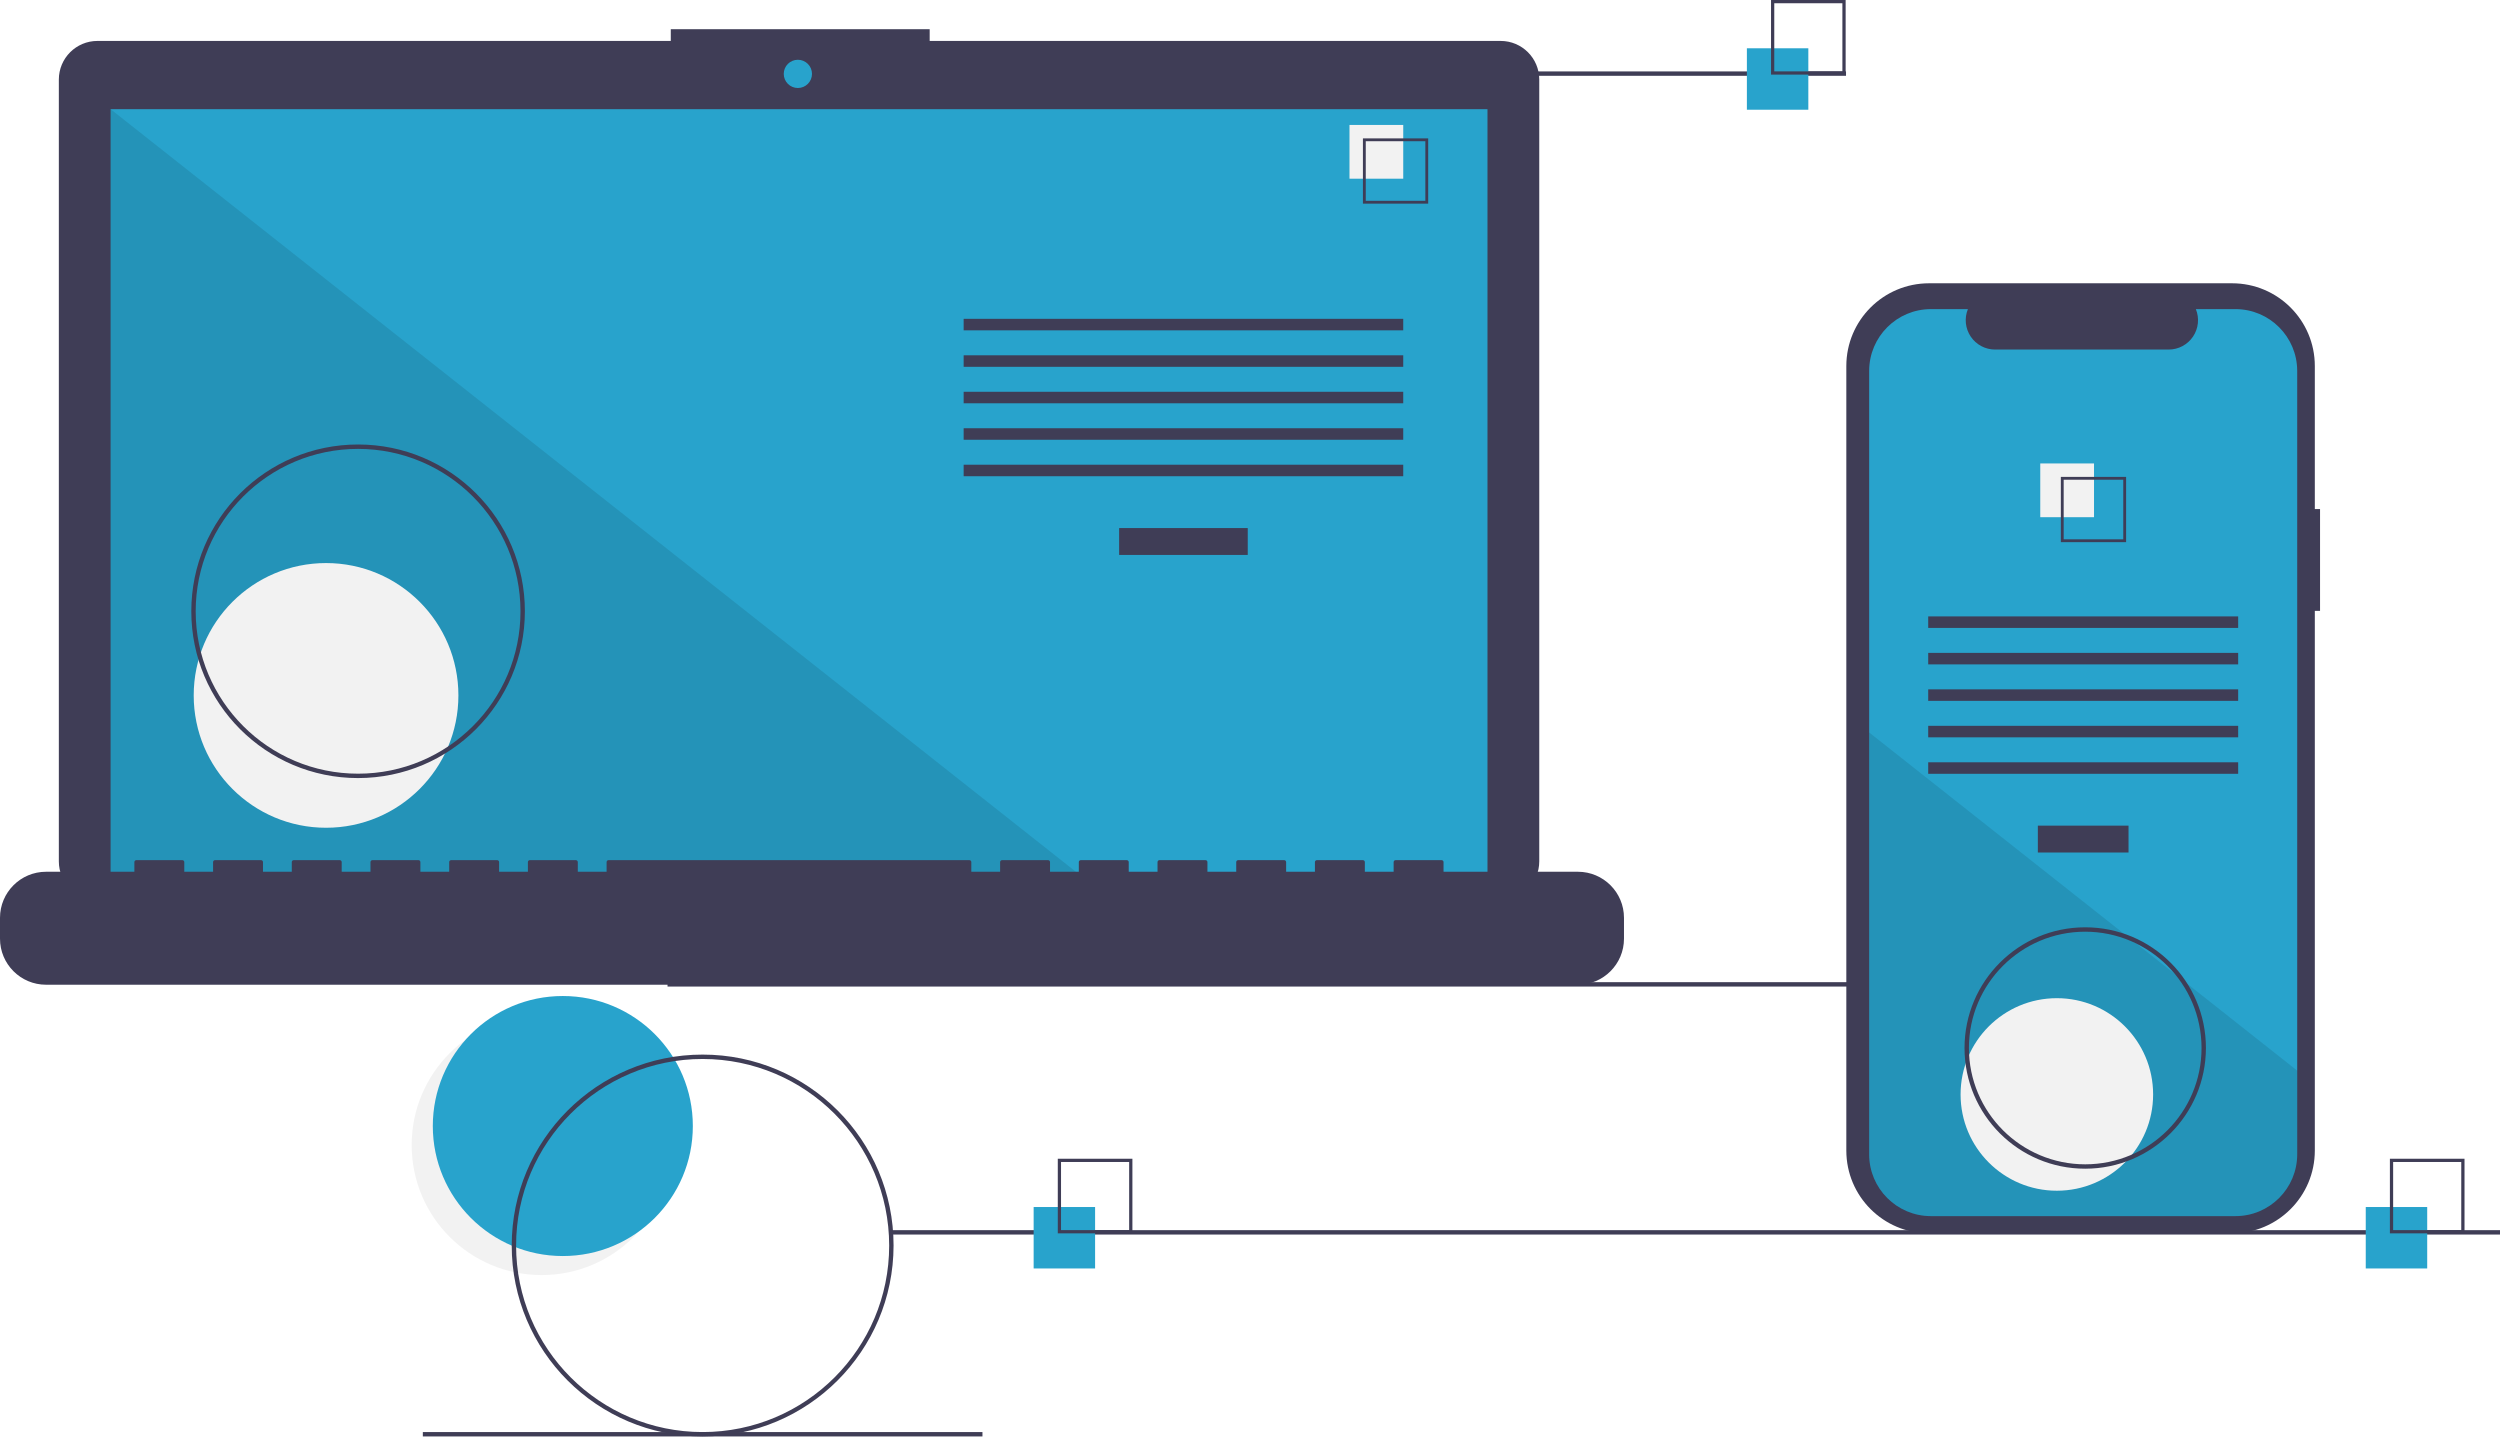
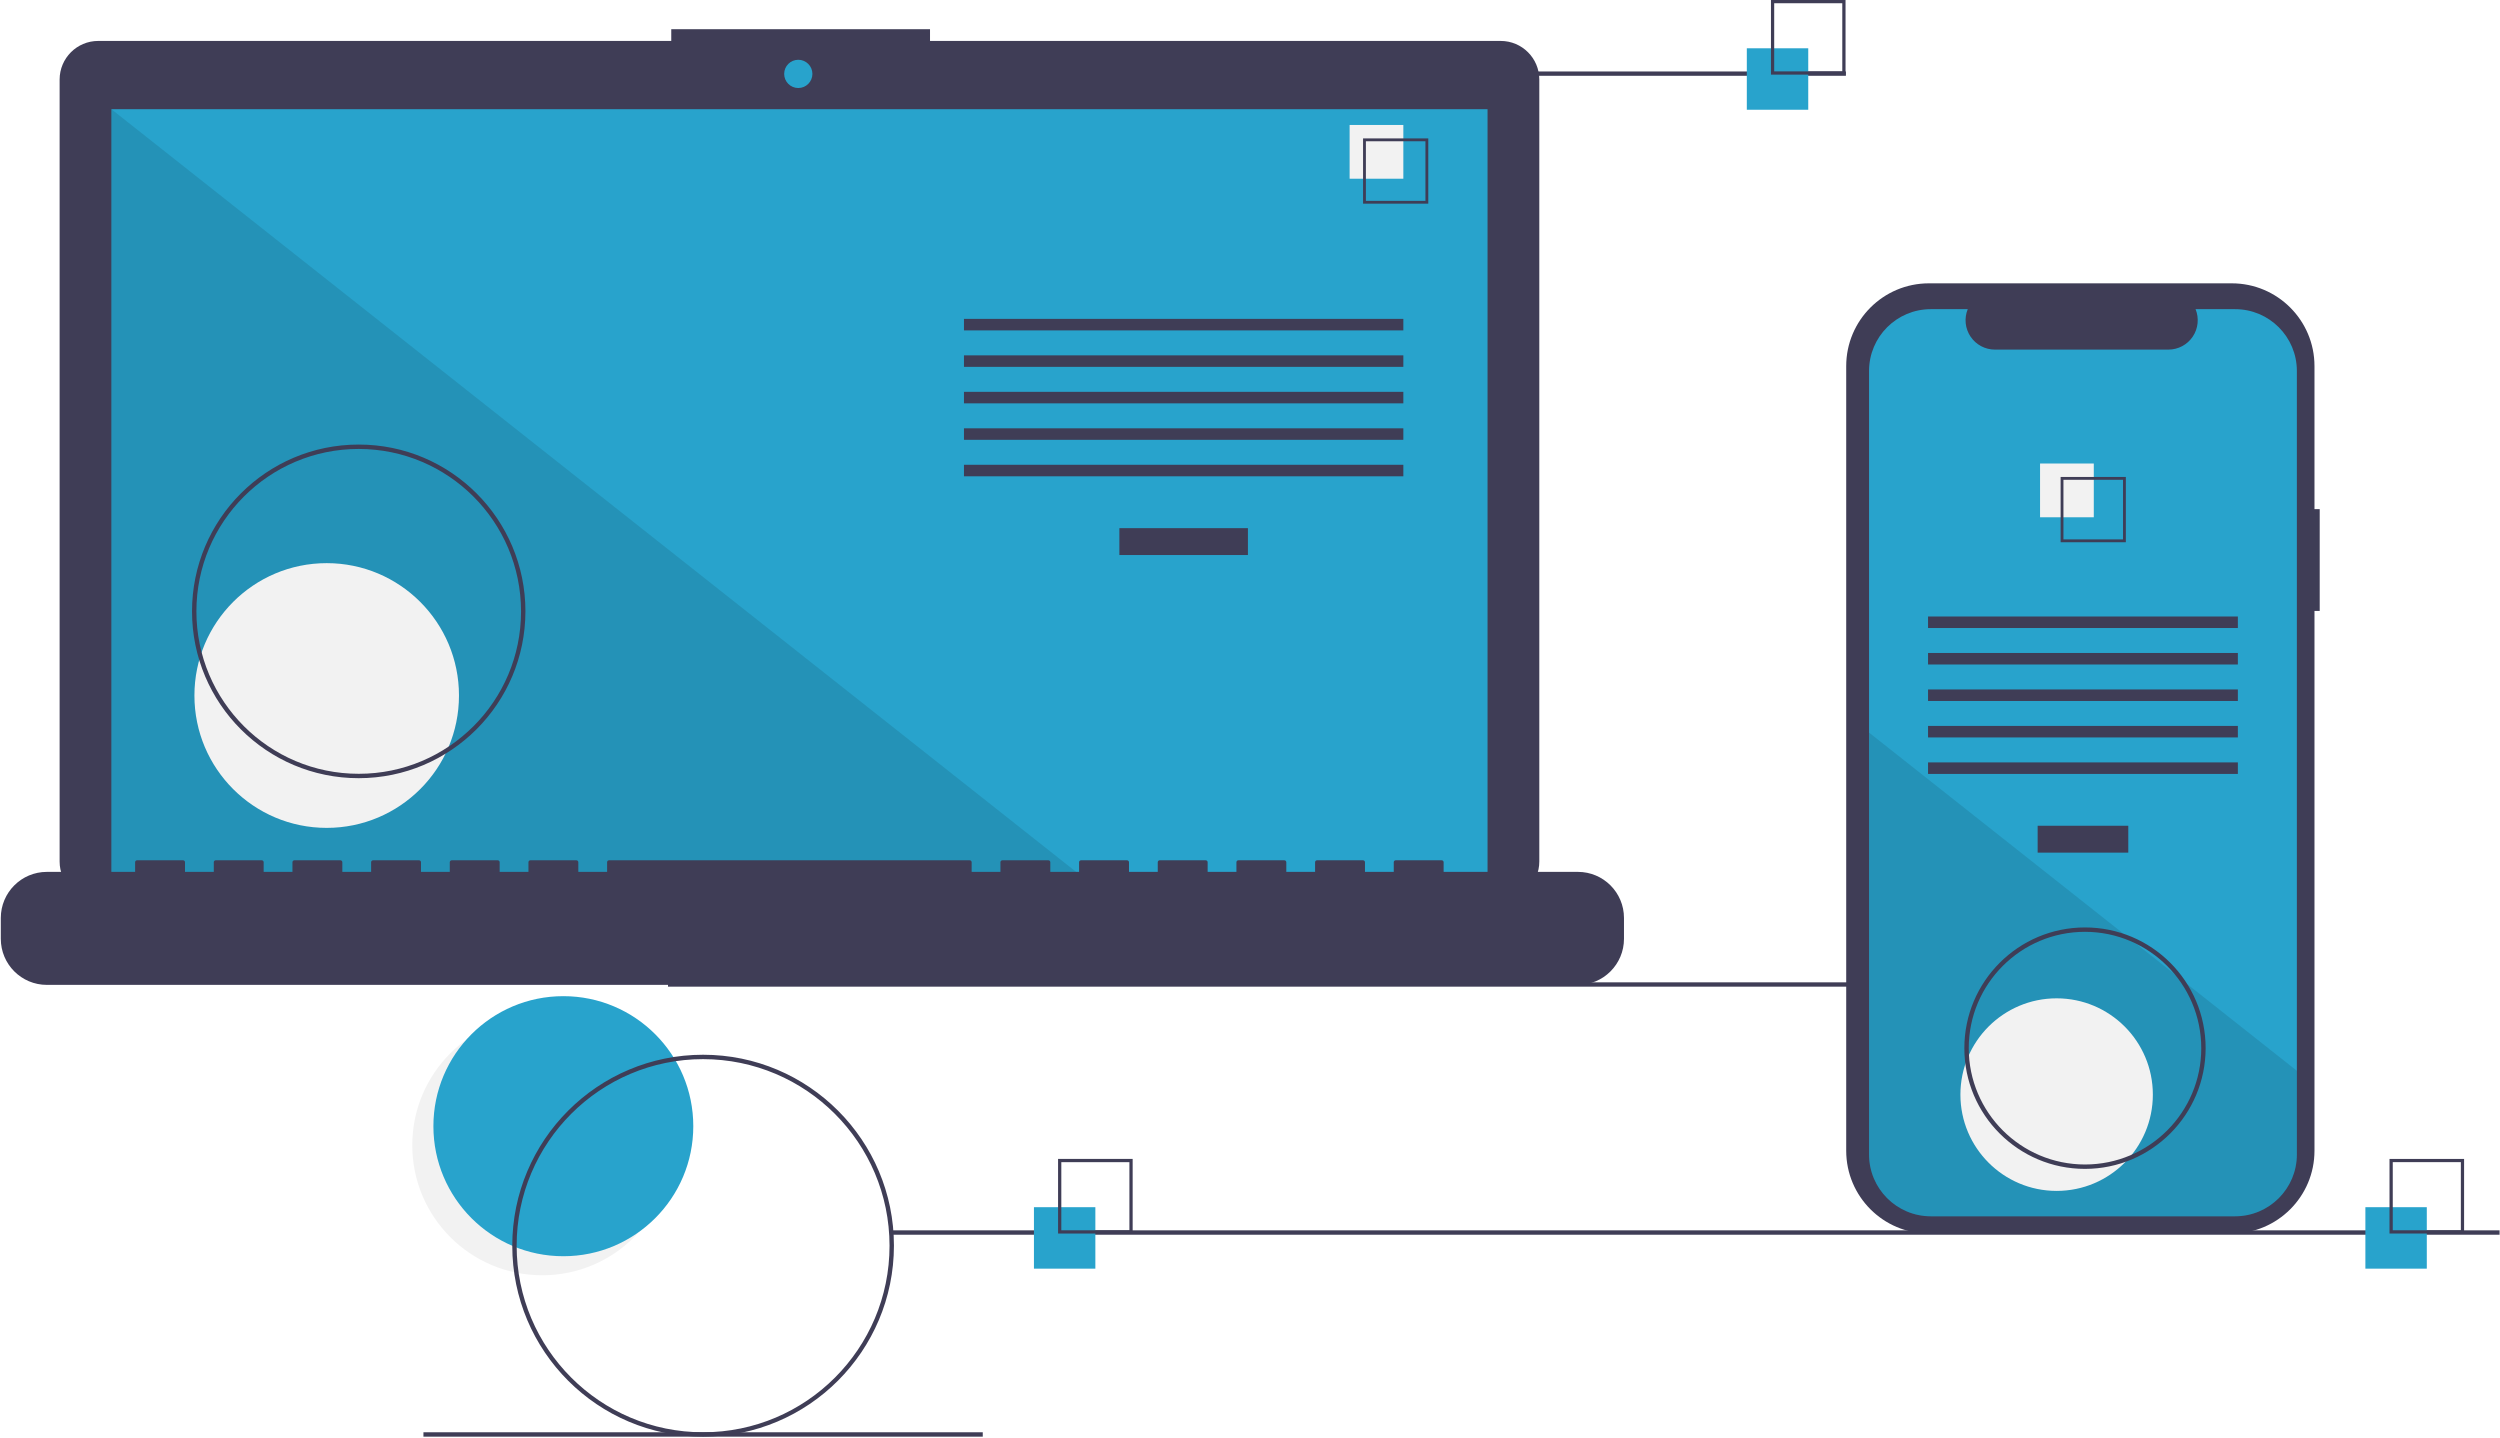
- <svg xmlns="http://www.w3.org/2000/svg" data-name="Layer 1" width="1139.171" height="654.543" viewBox="0 0 1139.171 654.543">
-   <circle cx="246.827" cy="521.765" r="59.243" fill="#f2f2f2" />
-   <circle cx="256.46" cy="513.095" r="59.243" fill="#28a3cc" />
-   <rect x="304.171" y="447.543" width="733" height="2" fill="#3f3d56" />
-   <path d="M714.207,141.381H454.038v-5.362h-117.971v5.362H74.825a17.599,17.599,0,0,0-17.599,17.599V515.231a17.599,17.599,0,0,0,17.599,17.599H714.207a17.599,17.599,0,0,0,17.599-17.599V158.979A17.599,17.599,0,0,0,714.207,141.381Z" transform="translate(-30.41456 -122.7284)" fill="#3f3d56" />
-   <rect x="50.406" y="49.754" width="627.391" height="353.913" fill="#28a3cc" />
-   <circle cx="363.565" cy="33.667" r="6.435" fill="#28a3cc" />
-   <polygon points="498.374 403.667 50.406 403.667 50.406 49.754 498.374 403.667" opacity="0.1" />
-   <circle cx="148.574" cy="316.876" r="60.307" fill="#f2f2f2" />
-   <rect x="509.953" y="240.622" width="58.605" height="12.246" fill="#3f3d56" />
-   <rect x="439.102" y="145.279" width="200.307" height="5.248" fill="#3f3d56" />
-   <rect x="439.102" y="161.898" width="200.307" height="5.248" fill="#3f3d56" />
-   <rect x="439.102" y="178.518" width="200.307" height="5.248" fill="#3f3d56" />
-   <rect x="439.102" y="195.137" width="200.307" height="5.248" fill="#3f3d56" />
-   <rect x="439.102" y="211.756" width="200.307" height="5.248" fill="#3f3d56" />
-   <rect x="614.917" y="56.934" width="24.492" height="24.492" fill="#f2f2f2" />
-   <path d="M681.195,215.525h-29.74v-29.74h29.74Zm-28.447-1.293h27.154V187.078H652.748Z" transform="translate(-30.41456 -122.7284)" fill="#3f3d56" />
-   <path d="M749.422,519.96H688.192v-4.412a.875.875,0,0,0-.875-.875h-20.993a.875.875,0,0,0-.875.875v4.412H652.329v-4.412a.875.875,0,0,0-.875-.875H630.462a.875.875,0,0,0-.875.875v4.412H616.467v-4.412a.875.875,0,0,0-.875-.875H594.599a.875.875,0,0,0-.875.875v4.412H580.604v-4.412a.875.875,0,0,0-.875-.875H558.736a.875.875,0,0,0-.875.875v4.412H544.741v-4.412a.875.875,0,0,0-.875-.875H522.873a.875.875,0,0,0-.875.875v4.412H508.878v-4.412a.875.875,0,0,0-.875-.875h-20.993a.875.875,0,0,0-.875.875v4.412H473.015v-4.412a.875.875,0,0,0-.875-.875H307.696a.875.875,0,0,0-.875.875v4.412H293.701v-4.412a.875.875,0,0,0-.875-.875H271.833a.875.875,0,0,0-.875.875v4.412H257.838v-4.412a.875.875,0,0,0-.875-.875h-20.993a.875.875,0,0,0-.875.875v4.412H221.975v-4.412a.875.875,0,0,0-.875-.875H200.107a.875.875,0,0,0-.875.875v4.412H186.112v-4.412a.875.875,0,0,0-.875-.875H164.244a.875.875,0,0,0-.875.875v4.412H150.249v-4.412a.875.875,0,0,0-.875-.875H128.381a.875.875,0,0,0-.875.875v4.412H114.386v-4.412a.875.875,0,0,0-.875-.875H92.519a.875.875,0,0,0-.875.875v4.412H51.407a20.993,20.993,0,0,0-20.993,20.993v9.492A20.993,20.993,0,0,0,51.407,571.438H749.422a20.993,20.993,0,0,0,20.993-20.993v-9.492A20.993,20.993,0,0,0,749.422,519.96Z" transform="translate(-30.41456 -122.7284)" fill="#3f3d56" />
-   <path d="M193.586,477.272a76,76,0,1,1,76-76A76.086,76.086,0,0,1,193.586,477.272Zm0-150a74,74,0,1,0,74,74A74.084,74.084,0,0,0,193.586,327.272Z" transform="translate(-30.41456 -122.7284)" fill="#3f3d56" />
-   <rect x="586.171" y="32.543" width="255" height="2" fill="#3f3d56" />
-   <rect x="406.171" y="560.543" width="733" height="2" fill="#3f3d56" />
-   <rect x="192.672" y="652.543" width="255" height="2" fill="#3f3d56" />
-   <rect x="471" y="550" width="28" height="28" fill="#28a3cc" />
-   <path d="M546.415,684.728h-34v-34h34Zm-32.522-1.478H544.936V652.207H513.893Z" transform="translate(-30.41456 -122.7284)" fill="#3f3d56" />
-   <rect x="796" y="22" width="28" height="28" fill="#28a3cc" />
-   <path d="M871.415,156.728h-34v-34h34Zm-32.522-1.478H869.936V124.207H838.893Z" transform="translate(-30.41456 -122.7284)" fill="#3f3d56" />
-   <rect x="1078" y="550" width="28" height="28" fill="#28a3cc" />
-   <path d="M1153.415,684.728h-34v-34h34Zm-32.522-1.478h31.043V652.207h-31.043Z" transform="translate(-30.41456 -122.7284)" fill="#3f3d56" />
-   <path d="M1087.586,354.687h-2.379V289.525a37.714,37.714,0,0,0-37.714-37.714H909.44A37.714,37.714,0,0,0,871.726,289.525V647.006A37.714,37.714,0,0,0,909.44,684.72h138.053a37.714,37.714,0,0,0,37.714-37.714V401.07h2.379Z" transform="translate(-30.41456 -122.7284)" fill="#3f3d56" />
-   <path d="M1077.176,291.742v356.96a28.165,28.165,0,0,1-28.16,28.17H910.296a28.165,28.165,0,0,1-28.16-28.17v-356.96a28.163,28.163,0,0,1,28.16-28.16h16.83a13.379,13.379,0,0,0,12.39,18.43h79.09a13.379,13.379,0,0,0,12.39-18.43h18.02A28.163,28.163,0,0,1,1077.176,291.742Z" transform="translate(-30.41456 -122.7284)" fill="#28a3cc" />
-   <rect x="928.58" y="376.218" width="41.324" height="12.246" fill="#3f3d56" />
-   <rect x="878.621" y="280.875" width="141.24" height="5.248" fill="#3f3d56" />
-   <rect x="878.621" y="297.494" width="141.24" height="5.248" fill="#3f3d56" />
-   <rect x="878.621" y="314.114" width="141.24" height="5.248" fill="#3f3d56" />
-   <rect x="878.621" y="330.733" width="141.24" height="5.248" fill="#3f3d56" />
-   <rect x="878.621" y="347.352" width="141.24" height="5.248" fill="#3f3d56" />
-   <rect x="929.684" y="211.179" width="24.492" height="24.492" fill="#f2f2f2" />
-   <path d="M969.474,340.032v29.74h29.74v-29.74Zm28.45,28.45h-27.16v-27.16h27.16Z" transform="translate(-30.41456 -122.7284)" fill="#3f3d56" />
-   <path d="M1077.176,610.582v38.12a28.165,28.165,0,0,1-28.16,28.17H910.296a28.165,28.165,0,0,1-28.16-28.17v-192.21l116.87,92.33,2,1.58,21.74,17.17,2.03,1.61Z" transform="translate(-30.41456 -122.7284)" opacity="0.1" />
-   <circle cx="937.241" cy="498.707" r="43.868" fill="#f2f2f2" />
-   <path d="M350.586,777.272a87,87,0,1,1,87-87A87.099,87.099,0,0,1,350.586,777.272Zm0-172a85,85,0,1,0,85,85A85.096,85.096,0,0,0,350.586,605.272Z" transform="translate(-30.41456 -122.7284)" fill="#3f3d56" />
-   <path d="M980.586,655.272a55,55,0,1,1,55-55A55.062,55.062,0,0,1,980.586,655.272Zm0-108a53,53,0,1,0,53,53A53.06,53.06,0,0,0,980.586,547.272Z" transform="translate(-30.41456 -122.7284)" fill="#3f3d56" />
+ <svg xmlns="http://www.w3.org/2000/svg" xmlns:xlink="http://www.w3.org/1999/xlink" width="1139px" height="655px" viewBox="0 0 570 328" version="1.1">
+   <defs>
+     <filter id="alpha" filterUnits="objectBoundingBox" x="0%" y="0%" width="100%" height="100%">
+       <feColorMatrix type="matrix" in="SourceGraphic" values="0 0 0 0 1 0 0 0 0 1 0 0 0 0 1 0 0 0 1 0" />
+     </filter>
+     <mask id="mask0">
+       <g filter="url(#alpha)">
+         <rect x="0" y="0" width="570" height="328" style="fill:rgb(0%,0%,0%);fill-opacity:0.102;stroke:none;" />
+       </g>
+     </mask>
+     <clipPath id="clip1">
+       <rect x="0" y="0" width="570" height="328" />
+     </clipPath>
+     <g id="surface5" clip-path="url(#clip1)">
+       <path style=" stroke:none;fill-rule:nonzero;fill:rgb(0%,0%,0%);fill-opacity:1;" d="M 249.406 202.141 L 25.227 202.141 L 25.227 24.914 Z M 249.406 202.141 " />
+     </g>
+     <mask id="mask1">
+       <g filter="url(#alpha)">
+         <rect x="0" y="0" width="570" height="328" style="fill:rgb(0%,0%,0%);fill-opacity:0.102;stroke:none;" />
+       </g>
+     </mask>
+     <clipPath id="clip2">
+       <rect x="0" y="0" width="570" height="328" />
+     </clipPath>
+     <g id="surface8" clip-path="url(#clip2)">
+       <path style=" stroke:none;fill-rule:nonzero;fill:rgb(0%,0%,0%);fill-opacity:1;" d="M 523.84 244.301 L 523.84 263.387 C 523.84 271.176 517.531 277.492 509.746 277.496 L 440.328 277.496 C 432.543 277.492 426.234 271.176 426.234 263.387 L 426.234 167.137 L 484.719 213.371 L 485.723 214.164 L 496.602 222.762 L 497.617 223.566 Z M 523.84 244.301 " />
+     </g>
+   </defs>
+   <g id="surface1">
+     <path style=" stroke:none;fill-rule:nonzero;fill:rgb(94.902%,94.902%,94.902%);fill-opacity:1;" d="M 153.168 261.281 C 153.168 244.895 139.895 231.613 123.523 231.613 C 107.148 231.613 93.875 244.895 93.875 261.281 C 93.875 277.664 107.148 290.949 123.523 290.949 C 139.895 290.949 153.168 277.664 153.168 261.281 Z M 153.168 261.281 " />
+     <path style=" stroke:none;fill-rule:nonzero;fill:rgb(15.686%,63.922%,80%);fill-opacity:1;" d="M 157.988 256.938 C 157.988 240.555 144.715 227.273 128.344 227.273 C 111.969 227.273 98.695 240.555 98.695 256.938 C 98.695 273.324 111.969 286.605 128.344 286.605 C 144.715 286.605 157.988 273.324 157.988 256.938 Z M 157.988 256.938 " />
+     <path style=" stroke:none;fill-rule:nonzero;fill:rgb(24.706%,23.922%,33.725%);fill-opacity:1;" d="M 152.219 224.113 L 519.039 224.113 L 519.039 225.113 L 152.219 225.113 Z M 342.195 9.34 L 211.996 9.34 L 211.996 6.656 L 152.961 6.656 L 152.961 9.34 L 22.223 9.34 C 17.359 9.34 13.418 13.285 13.418 18.152 L 13.418 196.551 C 13.418 201.418 17.359 205.363 22.223 205.363 L 342.195 205.363 C 347.059 205.363 351.004 201.418 351.004 196.551 L 351.004 18.152 C 351.004 13.285 347.062 9.34 342.195 9.34 Z M 342.195 9.34 " />
+     <path style=" stroke:none;fill-rule:nonzero;fill:rgb(15.686%,63.922%,80%);fill-opacity:1;" d="M 25.227 24.914 L 339.195 24.914 L 339.195 202.141 L 25.227 202.141 Z M 25.227 24.914 " />
+     <path style=" stroke:none;fill-rule:nonzero;fill:rgb(15.686%,63.922%,80%);fill-opacity:1;" d="M 185.164 16.859 C 185.164 15.078 183.719 13.637 181.941 13.637 C 180.164 13.637 178.723 15.078 178.723 16.859 C 178.723 18.641 180.164 20.082 181.941 20.082 C 183.719 20.082 185.164 18.641 185.164 16.859 Z M 185.164 16.859 " />
+     <use xlink:href="#surface5" mask="url(#mask0)" />
+     <path style=" stroke:none;fill-rule:nonzero;fill:rgb(94.902%,94.902%,94.902%);fill-opacity:1;" d="M 104.531 158.68 C 104.531 142 91.02 128.48 74.352 128.48 C 57.684 128.48 44.172 142 44.172 158.68 C 44.172 175.359 57.684 188.879 74.352 188.879 C 91.02 188.879 104.531 175.359 104.531 158.68 Z M 104.531 158.68 " />
+     <path style=" stroke:none;fill-rule:nonzero;fill:rgb(24.706%,23.922%,33.725%);fill-opacity:1;" d="M 255.199 120.496 L 284.527 120.496 L 284.527 126.629 L 255.199 126.629 Z M 219.742 72.75 L 319.984 72.75 L 319.984 75.379 L 219.742 75.379 Z M 219.742 81.074 L 319.984 81.074 L 319.984 83.699 L 219.742 83.699 Z M 219.742 89.395 L 319.984 89.395 L 319.984 92.023 L 219.742 92.023 Z M 219.742 97.719 L 319.984 97.719 L 319.984 100.344 L 219.742 100.344 Z M 219.742 106.039 L 319.984 106.039 L 319.984 108.668 L 219.742 108.668 Z M 219.742 106.039 " />
+     <path style=" stroke:none;fill-rule:nonzero;fill:rgb(94.902%,94.902%,94.902%);fill-opacity:1;" d="M 307.727 28.512 L 319.984 28.512 L 319.984 40.773 L 307.727 40.773 Z M 307.727 28.512 " />
+     <path style=" stroke:none;fill-rule:nonzero;fill:rgb(24.706%,23.922%,33.725%);fill-opacity:1;" d="M 325.676 46.469 L 310.793 46.469 L 310.793 31.578 L 325.676 31.578 Z M 311.441 45.82 L 325.027 45.82 L 325.027 32.223 L 311.441 32.223 Z M 359.82 198.918 L 329.176 198.918 L 329.176 196.711 C 329.176 196.469 328.98 196.273 328.738 196.273 L 318.234 196.273 C 317.992 196.273 317.797 196.469 317.797 196.711 L 317.797 198.918 L 311.23 198.918 L 311.23 196.711 C 311.23 196.469 311.035 196.273 310.793 196.273 L 300.285 196.273 C 300.047 196.273 299.852 196.469 299.848 196.711 L 299.848 198.918 L 293.285 198.918 L 293.285 196.711 C 293.281 196.469 293.086 196.273 292.844 196.273 L 282.34 196.273 C 282.098 196.273 281.902 196.469 281.902 196.711 L 281.902 198.918 L 275.336 198.918 L 275.336 196.711 C 275.336 196.469 275.141 196.273 274.898 196.273 L 264.395 196.273 C 264.152 196.273 263.957 196.469 263.953 196.711 L 263.953 198.918 L 257.391 198.918 L 257.391 196.711 C 257.391 196.469 257.191 196.273 256.953 196.273 L 246.445 196.273 C 246.203 196.273 246.008 196.469 246.008 196.711 L 246.008 198.918 L 239.441 198.918 L 239.441 196.711 C 239.441 196.469 239.246 196.273 239.004 196.273 L 228.5 196.273 C 228.258 196.273 228.062 196.469 228.062 196.711 L 228.062 198.918 L 221.496 198.918 L 221.496 196.711 C 221.496 196.469 221.297 196.273 221.059 196.273 L 138.762 196.273 C 138.52 196.273 138.324 196.469 138.324 196.711 L 138.324 198.918 L 131.758 198.918 L 131.758 196.711 C 131.758 196.469 131.562 196.273 131.32 196.273 L 120.816 196.273 C 120.574 196.273 120.379 196.469 120.379 196.711 L 120.379 198.918 L 113.812 198.918 L 113.812 196.711 C 113.812 196.469 113.613 196.273 113.371 196.273 L 102.867 196.273 C 102.625 196.273 102.43 196.469 102.43 196.711 L 102.43 198.918 L 95.863 198.918 L 95.863 196.711 C 95.863 196.469 95.668 196.273 95.426 196.273 L 84.922 196.273 C 84.68 196.273 84.484 196.469 84.484 196.711 L 84.484 198.918 L 77.918 198.918 L 77.918 196.711 C 77.918 196.469 77.719 196.273 77.48 196.273 L 66.973 196.273 C 66.73 196.273 66.535 196.469 66.535 196.711 L 66.535 198.918 L 59.969 198.918 L 59.969 196.711 C 59.969 196.469 59.773 196.273 59.531 196.273 L 49.027 196.273 C 48.785 196.273 48.59 196.469 48.59 196.711 L 48.59 198.918 L 42.023 198.918 L 42.023 196.711 C 42.023 196.469 41.828 196.273 41.586 196.273 L 31.078 196.273 C 30.836 196.273 30.641 196.469 30.641 196.711 L 30.641 198.918 L 10.504 198.918 C 4.703 198.918 0 203.625 0 209.434 L 0 214.184 C 0 219.992 4.703 224.699 10.504 224.699 L 359.82 224.699 C 365.621 224.699 370.324 219.992 370.324 214.184 L 370.324 209.434 C 370.324 203.625 365.621 198.918 359.82 198.918 Z M 81.656 177.543 C 60.652 177.543 43.625 160.504 43.625 139.484 C 43.625 118.465 60.652 101.426 81.656 101.426 C 102.664 101.426 119.691 118.465 119.691 139.484 C 119.668 160.492 102.652 177.52 81.656 177.543 Z M 81.656 102.426 C 61.203 102.426 44.625 119.02 44.625 139.484 C 44.625 159.949 61.203 176.539 81.656 176.539 C 102.109 176.539 118.691 159.949 118.691 139.484 C 118.668 119.027 102.102 102.449 81.656 102.426 Z M 293.344 16.297 L 420.953 16.297 L 420.953 17.297 L 293.344 17.297 Z M 203.266 280.699 L 570.086 280.699 L 570.086 281.699 L 203.266 281.699 Z M 96.422 326.77 L 224.031 326.77 L 224.031 327.77 L 96.422 327.77 Z M 96.422 326.77 " />
+     <path style=" stroke:none;fill-rule:nonzero;fill:rgb(15.686%,63.922%,80%);fill-opacity:1;" d="M 235.707 275.418 L 249.719 275.418 L 249.719 289.441 L 235.707 289.441 Z M 235.707 275.418 " />
+     <path style=" stroke:none;fill-rule:nonzero;fill:rgb(24.706%,23.922%,33.725%);fill-opacity:1;" d="M 258.227 281.43 L 241.211 281.43 L 241.211 264.402 L 258.227 264.402 Z M 241.953 280.688 L 257.488 280.688 L 257.488 265.145 L 241.953 265.145 Z M 241.953 280.688 " />
+     <path style=" stroke:none;fill-rule:nonzero;fill:rgb(15.686%,63.922%,80%);fill-opacity:1;" d="M 398.348 11.016 L 412.363 11.016 L 412.363 25.039 L 398.348 25.039 Z M 398.348 11.016 " />
+     <path style=" stroke:none;fill-rule:nonzero;fill:rgb(24.706%,23.922%,33.725%);fill-opacity:1;" d="M 420.871 17.027 L 403.855 17.027 L 403.855 0 L 420.871 0 Z M 404.594 16.285 L 420.129 16.285 L 420.129 0.738 L 404.594 0.738 Z M 404.594 16.285 " />
+     <path style=" stroke:none;fill-rule:nonzero;fill:rgb(15.686%,63.922%,80%);fill-opacity:1;" d="M 539.473 275.418 L 553.484 275.418 L 553.484 289.441 L 539.473 289.441 Z M 539.473 275.418 " />
+     <path style=" stroke:none;fill-rule:nonzero;fill:rgb(24.706%,23.922%,33.725%);fill-opacity:1;" d="M 561.992 281.43 L 544.977 281.43 L 544.977 264.402 L 561.992 264.402 Z M 545.719 280.688 L 561.254 280.688 L 561.254 265.145 L 545.719 265.145 Z M 529.051 116.156 L 527.859 116.156 L 527.859 83.527 C 527.859 73.094 519.41 64.641 508.984 64.641 L 439.898 64.641 C 429.477 64.641 421.023 73.094 421.023 83.527 L 421.023 262.539 C 421.023 272.969 429.477 281.426 439.898 281.426 L 508.984 281.426 C 519.41 281.426 527.859 272.969 527.859 262.539 L 527.859 139.383 L 529.051 139.383 Z M 529.051 116.156 " />
+     <path style=" stroke:none;fill-rule:nonzero;fill:rgb(15.686%,63.922%,80%);fill-opacity:1;" d="M 523.84 84.637 L 523.84 263.387 C 523.84 271.176 517.531 277.492 509.746 277.496 L 440.328 277.496 C 432.543 277.492 426.234 271.176 426.234 263.387 L 426.234 84.637 C 426.234 76.848 432.543 70.535 440.328 70.535 L 448.75 70.535 C 447.906 72.602 448.148 74.949 449.395 76.801 C 450.637 78.652 452.719 79.762 454.949 79.762 L 494.531 79.762 C 496.758 79.762 498.844 78.652 500.086 76.801 C 501.328 74.949 501.57 72.602 500.73 70.535 L 509.746 70.535 C 517.531 70.535 523.84 76.848 523.84 84.637 Z M 523.84 84.637 " />
+     <path style=" stroke:none;fill-rule:nonzero;fill:rgb(24.706%,23.922%,33.725%);fill-opacity:1;" d="M 464.699 188.395 L 485.379 188.395 L 485.379 194.527 L 464.699 194.527 Z M 439.695 140.652 L 510.379 140.652 L 510.379 143.281 L 439.695 143.281 Z M 439.695 148.973 L 510.379 148.973 L 510.379 151.602 L 439.695 151.602 Z M 439.695 157.297 L 510.379 157.297 L 510.379 159.926 L 439.695 159.926 Z M 439.695 165.617 L 510.379 165.617 L 510.379 168.246 L 439.695 168.246 Z M 439.695 173.941 L 510.379 173.941 L 510.379 176.57 L 439.695 176.57 Z M 439.695 173.941 " />
+     <path style=" stroke:none;fill-rule:nonzero;fill:rgb(94.902%,94.902%,94.902%);fill-opacity:1;" d="M 465.25 105.75 L 477.508 105.75 L 477.508 118.016 L 465.25 118.016 Z M 465.25 105.75 " />
+     <path style=" stroke:none;fill-rule:nonzero;fill:rgb(24.706%,23.922%,33.725%);fill-opacity:1;" d="M 469.941 108.816 L 469.941 123.711 L 484.824 123.711 L 484.824 108.816 Z M 484.18 123.062 L 470.586 123.062 L 470.586 109.465 L 484.18 109.465 Z M 484.18 123.062 " />
+     <use xlink:href="#surface8" mask="url(#mask1)" />
+     <path style=" stroke:none;fill-rule:nonzero;fill:rgb(94.902%,94.902%,94.902%);fill-opacity:1;" d="M 490.984 249.734 C 490.984 237.602 481.156 227.766 469.031 227.766 C 456.906 227.766 447.078 237.602 447.078 249.734 C 447.078 261.867 456.906 271.703 469.031 271.703 C 481.156 271.703 490.984 261.867 490.984 249.734 Z M 490.984 249.734 " />
+     <path style=" stroke:none;fill-rule:nonzero;fill:rgb(24.706%,23.922%,33.725%);fill-opacity:1;" d="M 160.227 327.77 C 136.18 327.77 116.688 308.266 116.688 284.203 C 116.688 260.145 136.18 240.637 160.227 240.637 C 184.273 240.637 203.766 260.145 203.766 284.203 C 203.738 308.254 184.262 327.742 160.227 327.77 Z M 160.227 241.641 C 136.734 241.641 117.688 260.695 117.688 284.203 C 117.688 307.711 136.734 326.77 160.227 326.77 C 183.719 326.77 202.762 307.711 202.762 284.203 C 202.738 260.707 183.707 241.668 160.227 241.641 Z M 475.504 266.68 C 460.301 266.68 447.977 254.348 447.977 239.137 C 447.977 223.926 460.301 211.594 475.504 211.594 C 490.703 211.594 503.027 223.926 503.027 239.137 C 503.008 254.34 490.695 266.66 475.504 266.68 Z M 475.504 212.594 C 460.855 212.594 448.98 224.477 448.98 239.137 C 448.98 253.793 460.855 265.676 475.504 265.676 C 490.152 265.676 502.027 253.793 502.027 239.137 C 502.008 224.484 490.145 212.613 475.504 212.594 Z M 475.504 212.594 " />
+   </g>
</svg>
